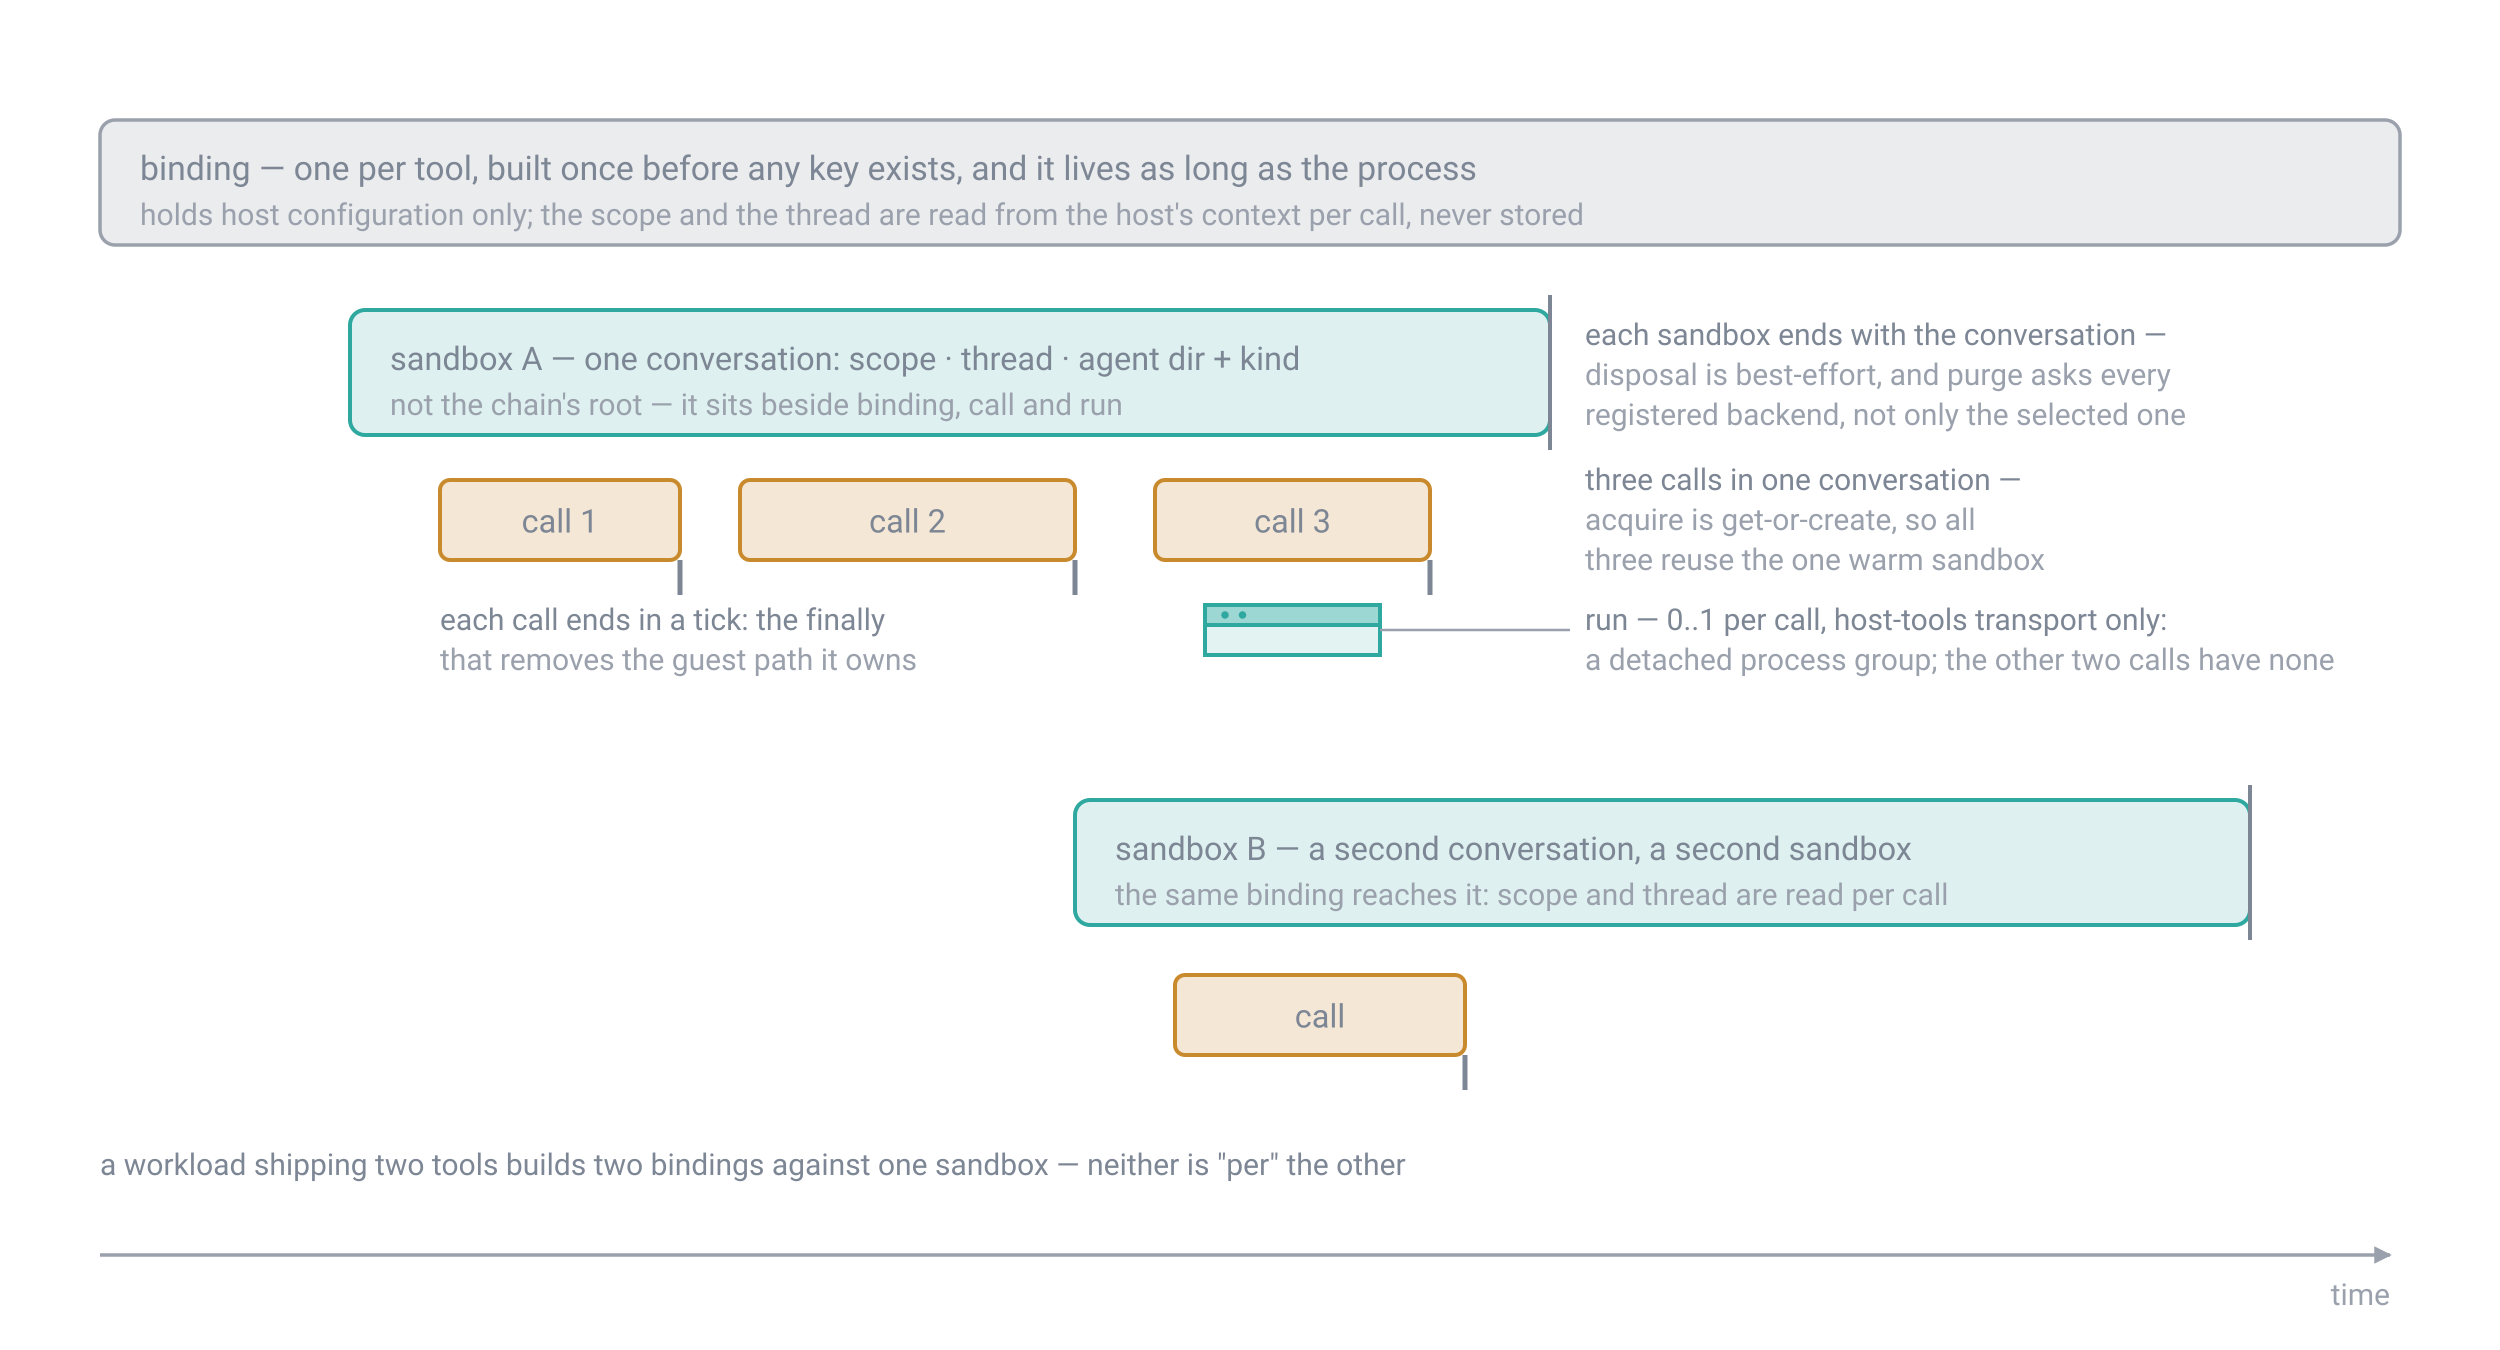
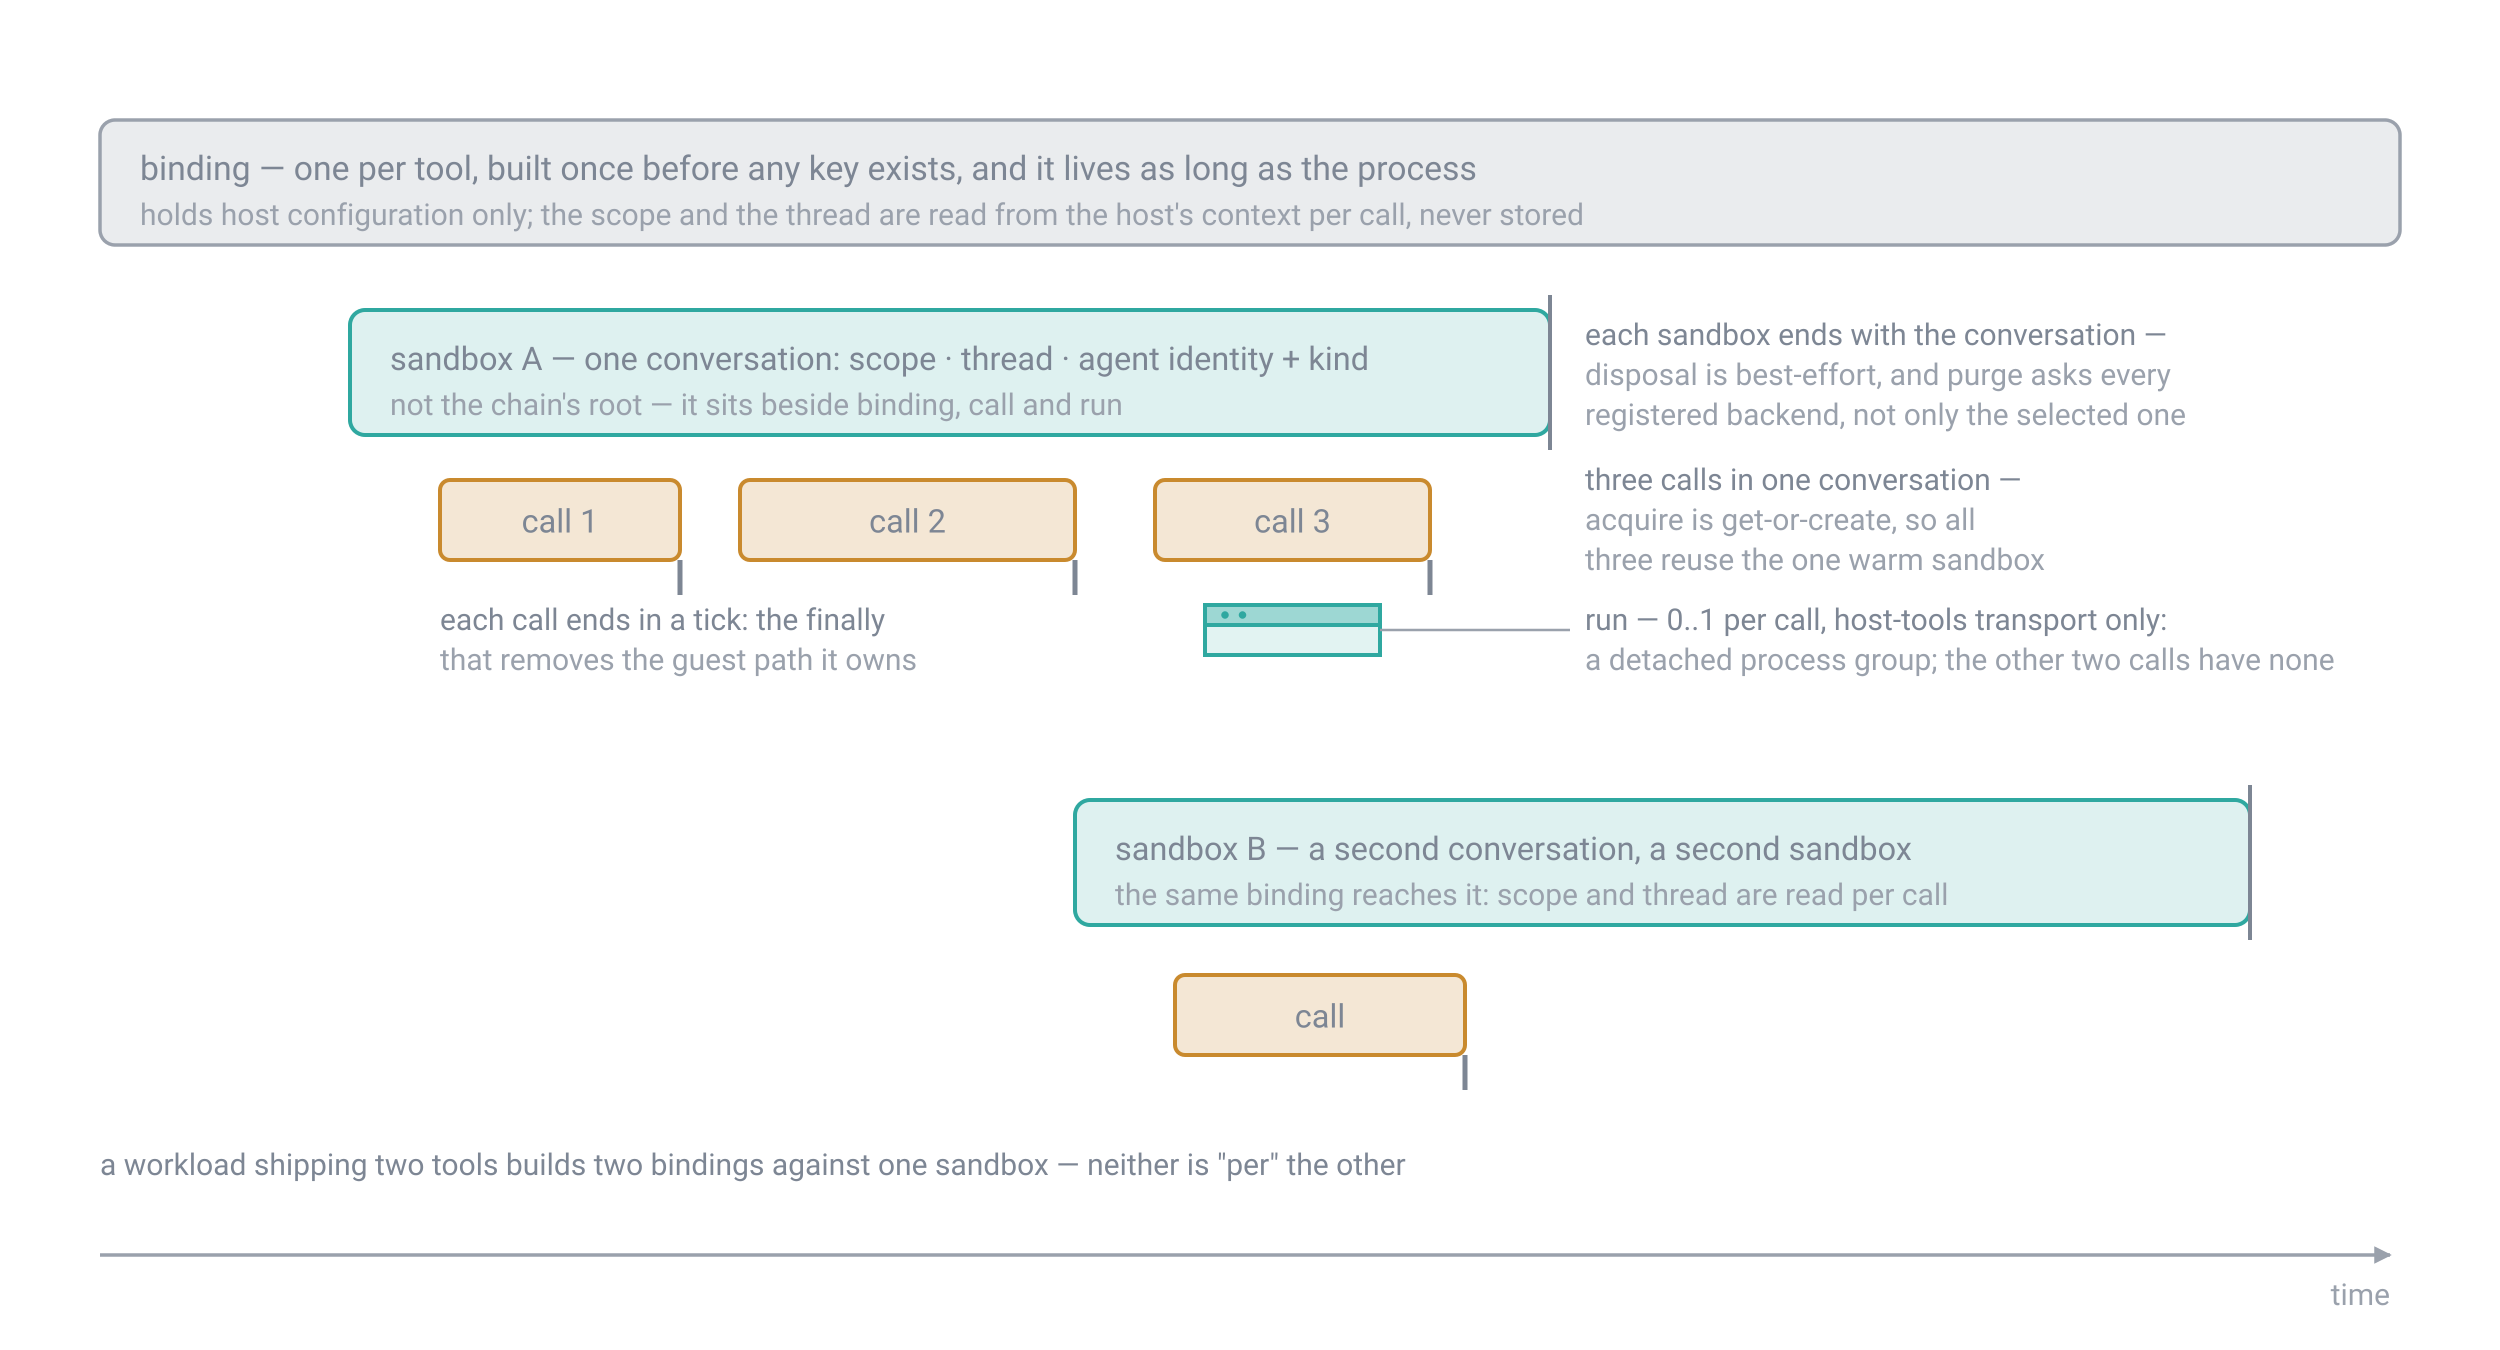
<svg xmlns="http://www.w3.org/2000/svg" viewBox="0 0 1000 540" width="1000" height="540" role="img" aria-labelledby="lt-title lt-desc" font-family="ui-sans-serif, system-ui, -apple-system, 'Segoe UI', Roboto, Helvetica, Arial, sans-serif">
  <defs>
    <marker id="lt-slate" viewBox="0 0 10 10" refX="9" refY="5" markerWidth="5" markerHeight="5" orient="auto-start-reverse">
      <path d="M 0 0 L 10 5 L 0 10 z" fill="#9aa1ac" />
    </marker>
  </defs>
  <rect x="40" y="48" width="920" height="50" rx="6" fill="#9aa1ac" fill-opacity="0.20" stroke="#9aa1ac" stroke-width="1.4" />
  <text x="56" y="72" font-size="13.5" fill="#7d8694">binding — one per tool, built once before any key exists, and it lives as long as the process</text>
  <text x="56" y="90" font-size="12" fill="#9aa1ac">holds host configuration only; the scope and the thread are read from the host's context per call, never stored</text>
  <rect x="140" y="124" width="480" height="50" rx="6" fill="#2fa8a0" fill-opacity="0.16" stroke="#2fa8a0" stroke-width="1.6" />
-   <text x="156" y="148" font-size="13" fill="#7d8694">sandbox A — one conversation: scope · thread · agent dir + kind</text>
+   <text x="156" y="148" font-size="13" fill="#7d8694">sandbox A — one conversation: scope · thread · agent identity + kind</text>
  <text x="156" y="166" font-size="12" fill="#9aa1ac">not the chain's root — it sits beside binding, call and run</text>
  <line x1="620" y1="118" x2="620" y2="180" stroke="#7d8694" stroke-width="1.6" />
  <text x="634" y="138" font-size="12" fill="#7d8694">each sandbox ends with the conversation —</text>
  <text x="634" y="154" font-size="12" fill="#9aa1ac">disposal is best-effort, and purge asks every</text>
  <text x="634" y="170" font-size="12" fill="#9aa1ac">registered backend, not only the selected one</text>
  <rect x="176" y="192" width="96" height="32" rx="4" fill="#c98a2e" fill-opacity="0.20" stroke="#c98a2e" stroke-width="1.6" />
  <text x="224" y="213" text-anchor="middle" font-size="13" fill="#7d8694">call 1</text>
  <rect x="296" y="192" width="134" height="32" rx="4" fill="#c98a2e" fill-opacity="0.20" stroke="#c98a2e" stroke-width="1.6" />
  <text x="363" y="213" text-anchor="middle" font-size="13" fill="#7d8694">call 2</text>
  <rect x="462" y="192" width="110" height="32" rx="4" fill="#c98a2e" fill-opacity="0.20" stroke="#c98a2e" stroke-width="1.6" />
  <text x="517" y="213" text-anchor="middle" font-size="13" fill="#7d8694">call 3</text>
  <line x1="272" y1="224" x2="272" y2="238" stroke="#7d8694" stroke-width="2" />
  <line x1="430" y1="224" x2="430" y2="238" stroke="#7d8694" stroke-width="2" />
  <line x1="572" y1="224" x2="572" y2="238" stroke="#7d8694" stroke-width="2" />
  <text x="634" y="196" font-size="12" fill="#7d8694">three calls in one conversation —</text>
  <text x="634" y="212" font-size="12" fill="#9aa1ac">acquire is get-or-create, so all</text>
  <text x="634" y="228" font-size="12" fill="#9aa1ac">three reuse the one warm sandbox</text>
  <text x="176" y="252" font-size="12" fill="#7d8694">each call ends in a tick: the finally</text>
  <text x="176" y="268" font-size="12" fill="#9aa1ac">that removes the guest path it owns</text>
  <rect x="482" y="242" width="70" height="20" fill="#2fa8a0" fill-opacity="0.14" stroke="#2fa8a0" stroke-width="1.6" />
  <rect x="482" y="242" width="70" height="8" fill="#2fa8a0" fill-opacity="0.38" stroke="#2fa8a0" stroke-width="1.6" />
  <circle cx="490" cy="246" r="1.5" fill="#2fa8a0" />
  <circle cx="497" cy="246" r="1.5" fill="#2fa8a0" />
  <line x1="552" y1="252" x2="628" y2="252" stroke="#9aa1ac" stroke-width="1" />
  <text x="634" y="252" font-size="12" fill="#7d8694">run — 0..1 per call, host-tools transport only:</text>
  <text x="634" y="268" font-size="12" fill="#9aa1ac">a detached process group; the other two calls have none</text>
  <rect x="430" y="320" width="470" height="50" rx="6" fill="#2fa8a0" fill-opacity="0.16" stroke="#2fa8a0" stroke-width="1.6" />
  <text x="446" y="344" font-size="13" fill="#7d8694">sandbox B — a second conversation, a second sandbox</text>
  <text x="446" y="362" font-size="12" fill="#9aa1ac">the same binding reaches it: scope and thread are read per call</text>
  <line x1="900" y1="314" x2="900" y2="376" stroke="#7d8694" stroke-width="1.6" />
  <rect x="470" y="390" width="116" height="32" rx="4" fill="#c98a2e" fill-opacity="0.20" stroke="#c98a2e" stroke-width="1.6" />
  <text x="528" y="411" text-anchor="middle" font-size="13" fill="#7d8694">call</text>
  <line x1="586" y1="422" x2="586" y2="436" stroke="#7d8694" stroke-width="2" />
  <text x="40" y="470" font-size="12" fill="#7d8694">a workload shipping two tools builds two bindings against one sandbox — neither is "per" the other</text>
  <line x1="40" y1="502" x2="956" y2="502" stroke="#9aa1ac" stroke-width="1.4" marker-end="url(#lt-slate)" />
  <text x="956" y="522" text-anchor="end" font-size="12" fill="#9aa1ac">time</text>
</svg>
